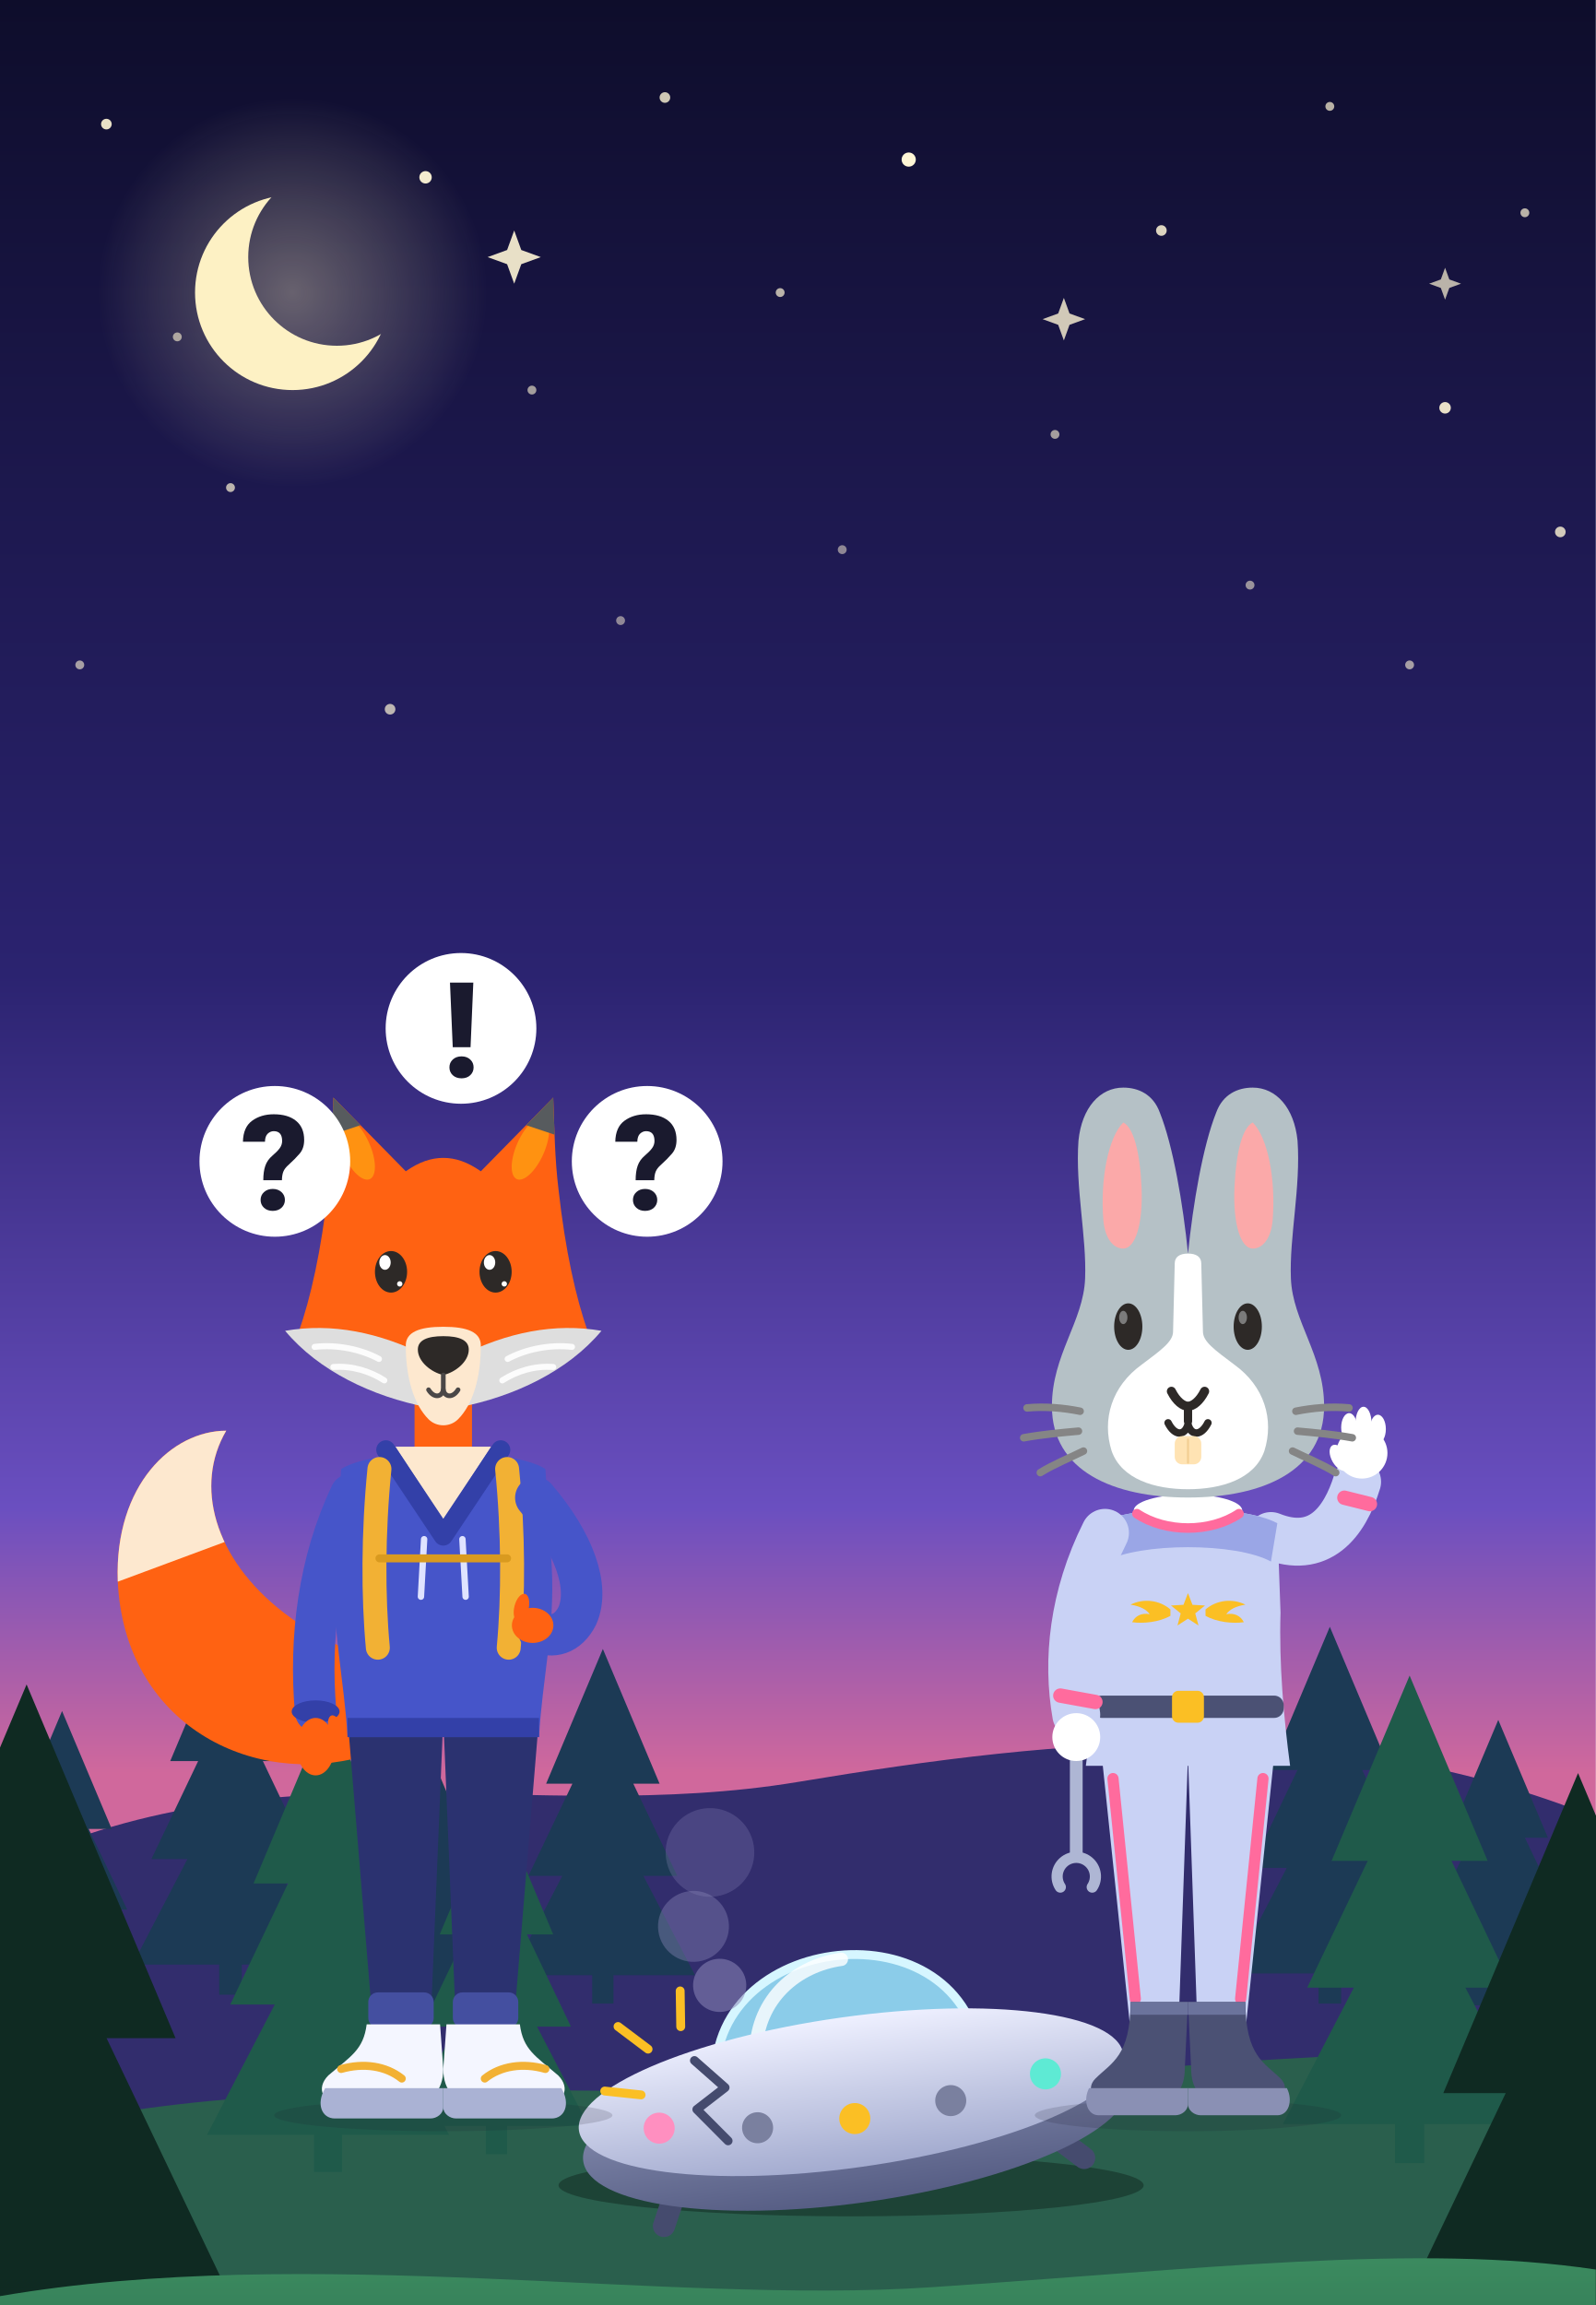
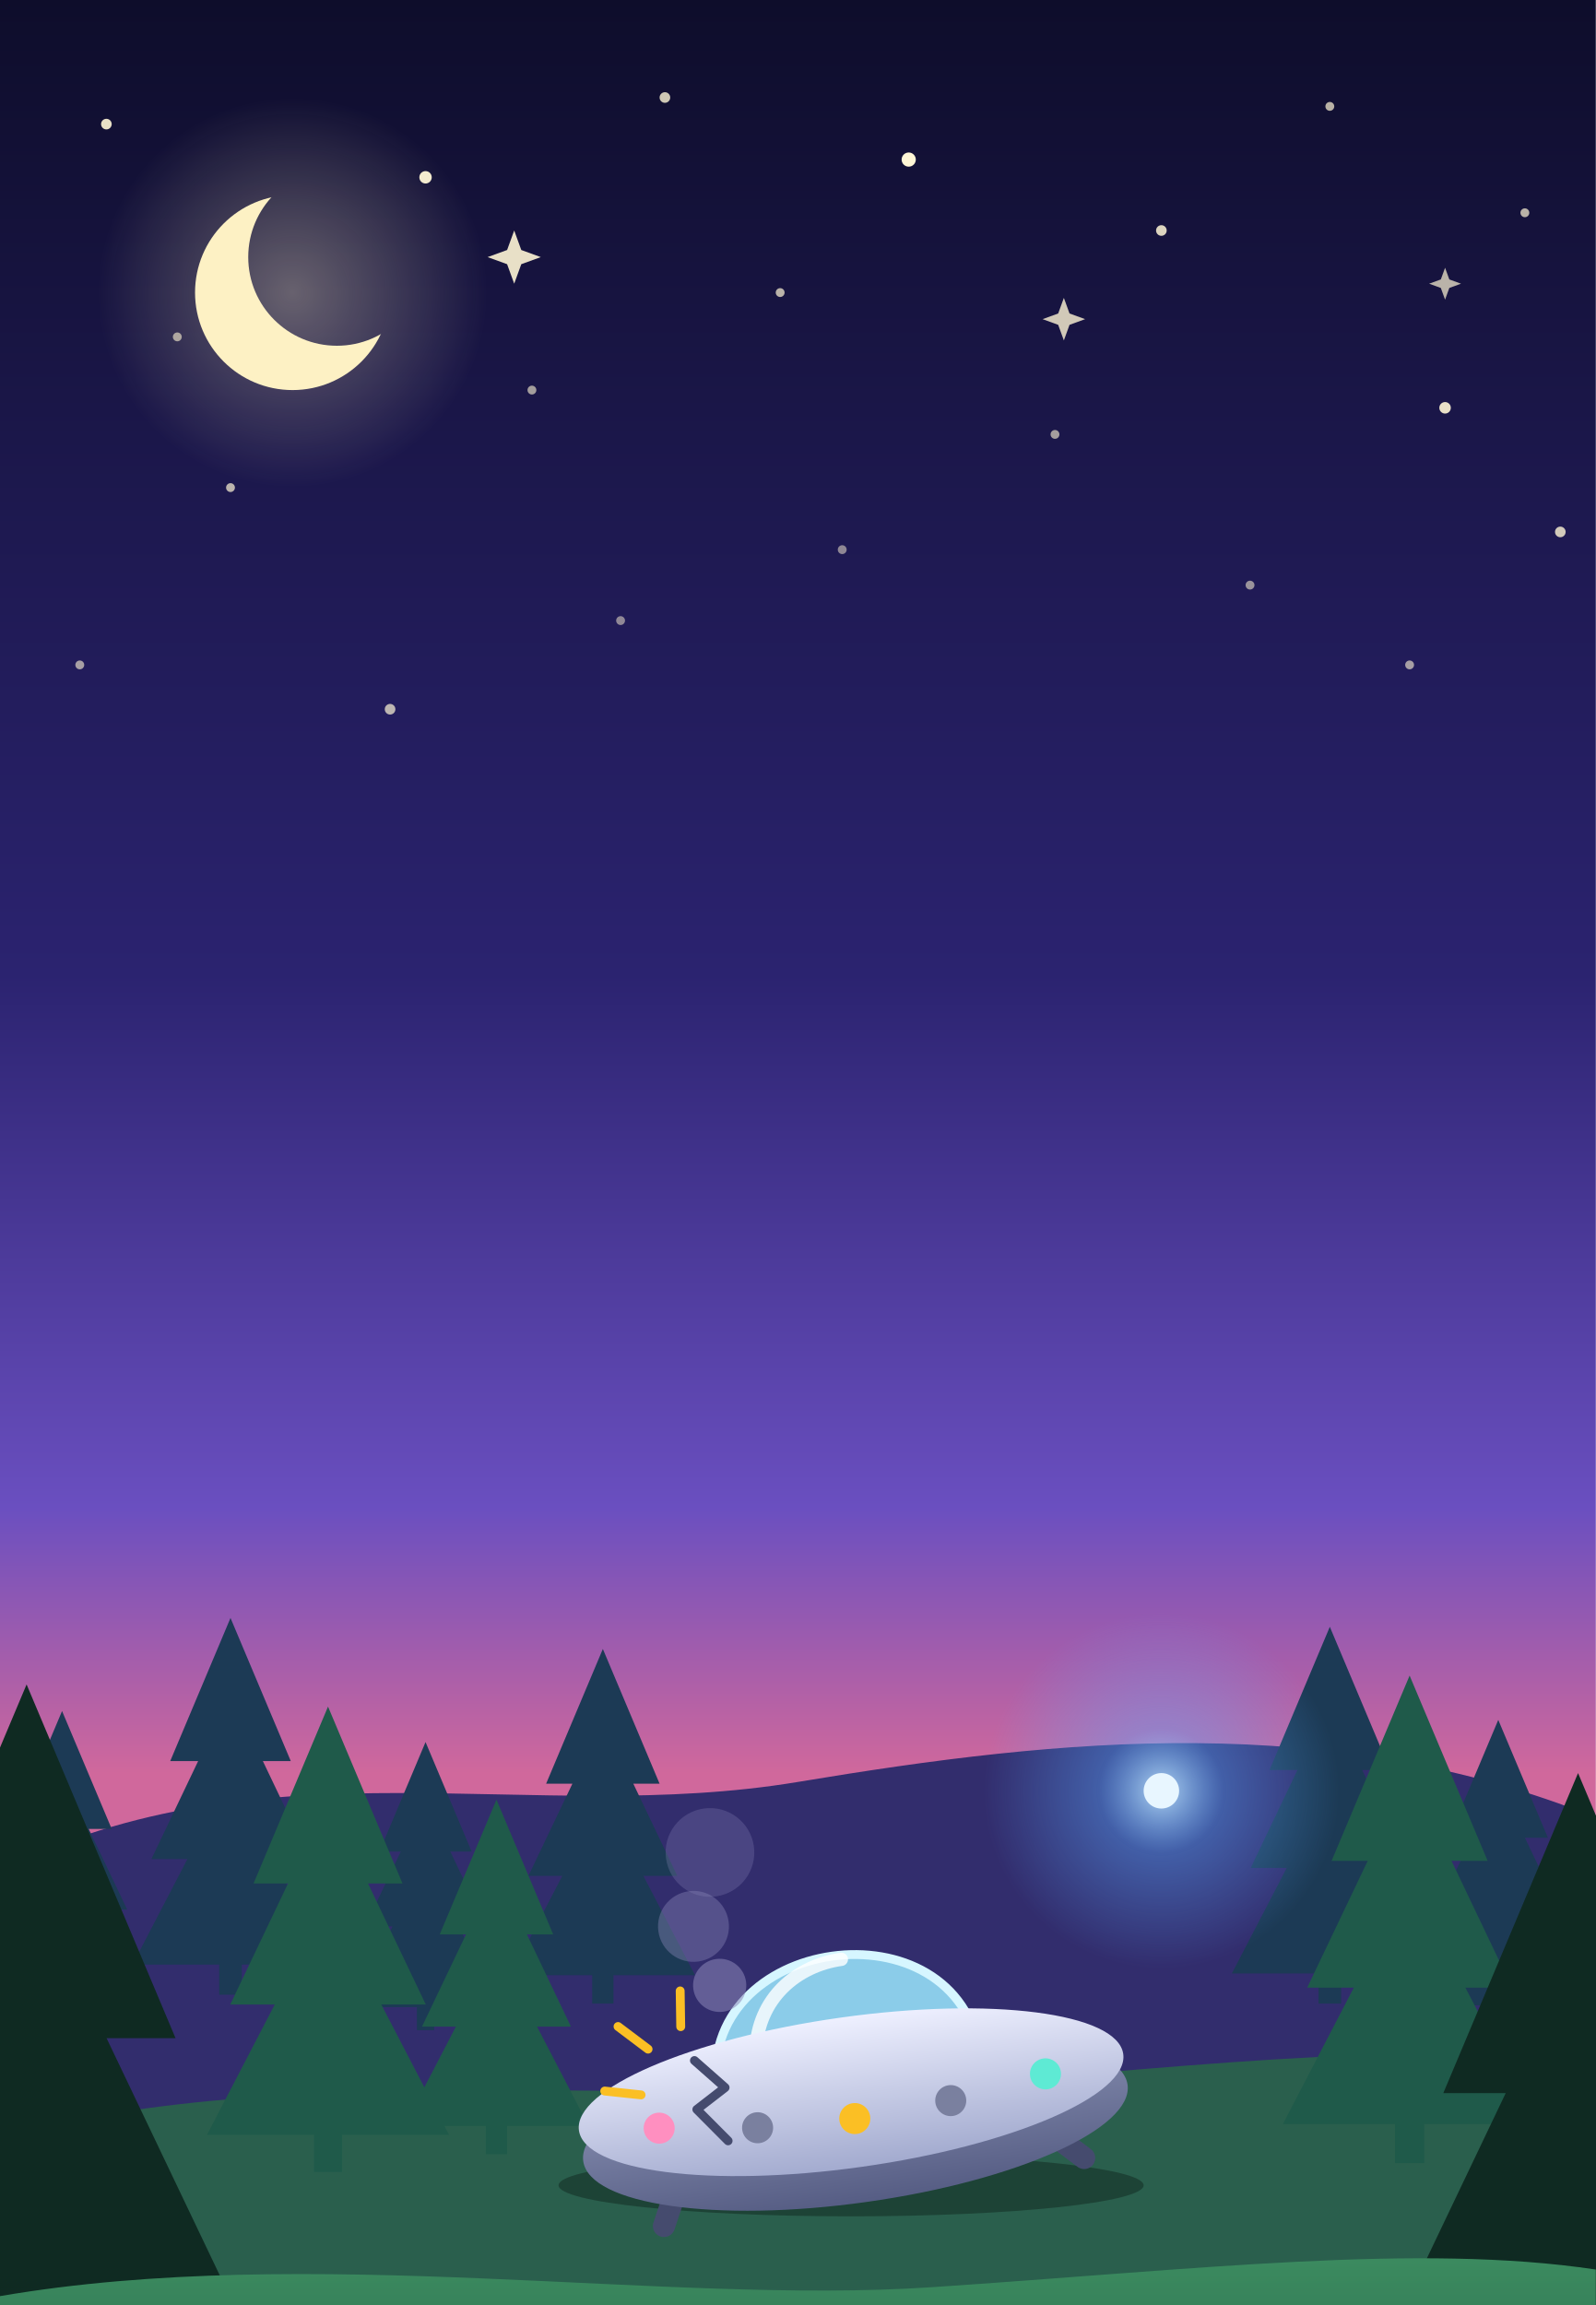
<svg xmlns="http://www.w3.org/2000/svg" viewBox="0 0 360 520" preserveAspectRatio="xMidYMax meet" role="img" aria-labelledby="ia-t">
  <style>
    #ia-scene { animation: ia-shake .6s linear 2.05s 1; }
    .ia-fall { transform-origin: 192px 312px; animation: ia-fall 1.7s cubic-bezier(.45,.1,.75,1) .4s backwards; }
    .ia-flame { opacity: 0; animation: ia-flame 2.4s ease-out .4s both; }
    .ia-shadow { animation: ia-fade .6s ease-out 1.8s backwards; }
    .ia-dust ellipse { opacity: 0; transform-box: fill-box; transform-origin: 50% 80%; animation: ia-dust 1.1s ease-out 2.1s both; }
    .ia-dust ellipse:nth-child(2) { animation-delay: 2.18s; } .ia-dust ellipse:nth-child(3) { animation-delay: 2.26s; }
    .ia-smoke { animation: ia-fade 1s ease-out 2.4s backwards, ia-float 3s ease-in-out 3.4s infinite alternate; }
    .ia-sparks { animation: ia-fade .1s linear 2.2s backwards, ia-flicker .5s steps(2, end) 2.4s infinite; }
+     .ia-lamp { animation: ia-fade 1.2s ease-out 3s backwards, ia-pulse 2.4s ease-in-out 4.2s infinite alternate; }
    .ia-crack { animation: ia-fade .1s linear 2.1s backwards; }
-     .ia-foxin { animation: ia-foxin 1.3s ease-out 3.3s backwards; }
-     .ia-foxbob { animation: ia-bob .45s ease-in-out 3.3s 3 backwards, ia-jump .4s ease-out 5.95s 1 backwards; }
-     .ia-rabin { animation: ia-rabin 1.2s ease-out 4.75s backwards; }
-     .ia-rabbob { animation: ia-bob .45s ease-in-out 4.75s 3 backwards; }
-     #rbf-arm-wave { transform-origin: 292px 382px; transform-box: view-box; animation: ia-wave .55s ease-in-out 6.1s infinite alternate; }
-     .ia-pop { transform-box: fill-box; transform-origin: 50% 90%; animation: ia-pop .4s cubic-bezier(.3,1.5,.6,1) backwards; }
    @keyframes ia-fall { 0% { transform: translate(240px,-540px) rotate(-30deg) scale(.45); } 80% { transform: translate(6px,-10px) rotate(7deg) scale(1.03); } 100% { transform: none; } }
    @keyframes ia-flame { 0% { opacity: 0; } 12% { opacity: 1; } 78% { opacity: 1; } 100% { opacity: 0; } }
    @keyframes ia-shake { 0%,100% { transform: translate(0,0); } 12% { transform: translate(-7px,5px); } 28% { transform: translate(6px,-4px); } 44% { transform: translate(-5px,3px); } 62% { transform: translate(3px,-2px); } 80% { transform: translate(-2px,1px); } }
    @keyframes ia-dust { 0% { opacity: .85; transform: scale(.25); } 100% { opacity: 0; transform: scale(2.4) translateY(-10px); } }
    @keyframes ia-fade { from { opacity: 0; } to { opacity: 1; } }
+     @keyframes ia-pulse { from { opacity: 1; } to { opacity: .55; } }
    @keyframes ia-float { from { transform: translateY(0); } to { transform: translateY(-5px); } }
    @keyframes ia-flicker { 0% { opacity: 1; } 100% { opacity: .15; } }
-     @keyframes ia-rabin { from { transform: translateX(240px); } to { transform: none; } }
-     @keyframes ia-wave { from { transform: rotate(-12deg); } to { transform: rotate(10deg); } }
-     @keyframes ia-foxin { from { transform: translateX(-230px); } to { transform: none; } }
-     @keyframes ia-bob { 0%,100% { transform: translateY(0); } 50% { transform: translateY(-5px); } }
-     @keyframes ia-jump { 0% { transform: translateY(0); } 45% { transform: translateY(-16px); } 100% { transform: translateY(0); } }
-     @keyframes ia-pop { 0% { transform: scale(0); } 100% { transform: scale(1); } }
-     @media (prefers-reduced-motion: reduce) { #ia-scene, #ia-scene * { animation: none !important; } .ia-flame, .ia-dust ellipse { opacity: 0 !important; } #ia-marks .ia-pop { transform: none; } }
+     @media (prefers-reduced-motion: reduce) { #ia-scene, #ia-scene * { animation: none !important; } .ia-flame, .ia-dust ellipse { opacity: 0 !important; } }
  </style>
  <defs>
    <linearGradient id="sky" gradientUnits="userSpaceOnUse" x1="0" y1="0" x2="0" y2="400">
      <stop offset="0" stop-color="#0e0d2b" />
      <stop offset=".55" stop-color="#2b2370" />
      <stop offset=".85" stop-color="#6a4fc0" />
      <stop offset="1" stop-color="#d0689c" />
    </linearGradient>
    <linearGradient id="meadow" gradientUnits="userSpaceOnUse" x1="0" y1="350" x2="0" y2="440">
      <stop offset="0" stop-color="#3b8a5f" />
      <stop offset="1" stop-color="#1d4a3b" />
    </linearGradient>
    <linearGradient id="hull" x1="0" y1="0" x2="0" y2="1">
      <stop offset="0" stop-color="#eef0ff" />
      <stop offset="1" stop-color="#a3abcf" />
    </linearGradient>
    <linearGradient id="hullLow" x1="0" y1="0" x2="0" y2="1">
      <stop offset="0" stop-color="#8f97b8" />
      <stop offset="1" stop-color="#565d84" />
    </linearGradient>
    <radialGradient id="moonGlow">
      <stop offset="0" stop-color="#fdf1c4" stop-opacity=".35" />
      <stop offset="1" stop-color="#fdf1c4" stop-opacity="0" />
    </radialGradient>
    <radialGradient id="glowYellow">
      <stop offset="0" stop-color="#fff3a0" stop-opacity=".8" />
      <stop offset="1" stop-color="#fff3a0" stop-opacity="0" />
    </radialGradient>
    <mask id="crescent">
      <rect width="360" height="520" fill="#fff" />
      <circle cx="76" cy="58" r="20" fill="#000" />
    </mask>
    <path id="sparkle" d="M0-6 L1.6-1.6 L6 0 L1.6 1.6 L0 6 L-1.6 1.6 L-6 0 L-1.6-1.6Z" />
    <g id="pine">
      <rect x="-3" y="-10" width="6" height="10" />
      <path d="M0-100 L16-62 L-16-62Z M0-80 L21-36 L-21-36Z M0-58 L26-8 L-26-8Z" />
    </g>
+     <radialGradient id="lampGlow">
+       <stop offset="0" stop-color="#bfe6ff" stop-opacity=".9" />
+       <stop offset=".35" stop-color="#5aa9ff" stop-opacity=".4" />
+       <stop offset="1" stop-color="#5aa9ff" stop-opacity="0" />
+     </radialGradient>
    <linearGradient id="flameGrad" gradientUnits="userSpaceOnUse" x1="200" y1="300" x2="320" y2="150">
      <stop offset="0" stop-color="#fff3a0" stop-opacity=".95" />
      <stop offset=".4" stop-color="#ff9a3c" stop-opacity=".7" />
      <stop offset="1" stop-color="#ff5a1f" stop-opacity="0" />
    </linearGradient>
  </defs>
  <g id="ia-scene">
    <rect width="360" height="520" fill="url(#sky)" />
    <g fill="#fff6d6">
      <circle cx="24" cy="28" r="1.2" opacity=".9" />
      <circle cx="52" cy="110" r="1" opacity=".7" />
      <circle cx="96" cy="40" r="1.4" opacity=".95" />
      <circle cx="120" cy="88" r="1" opacity=".6" />
      <circle cx="150" cy="22" r="1.2" opacity=".8" />
      <circle cx="176" cy="66" r="1" opacity=".7" />
      <circle cx="205" cy="36" r="1.6" />
      <circle cx="238" cy="98" r="1" opacity=".6" />
      <circle cx="262" cy="52" r="1.2" opacity=".85" />
      <circle cx="300" cy="24" r="1" opacity=".7" />
      <circle cx="326" cy="92" r="1.3" opacity=".9" />
      <circle cx="344" cy="48" r="1" opacity=".7" />
      <circle cx="18" cy="150" r="1" opacity=".6" />
      <circle cx="88" cy="160" r="1.2" opacity=".7" />
      <circle cx="140" cy="140" r="1" opacity=".5" />
      <circle cx="318" cy="150" r="1" opacity=".6" />
      <circle cx="352" cy="120" r="1.2" opacity=".8" />
      <circle cx="40" cy="76" r="1" opacity=".6" />
      <circle cx="190" cy="124" r="1" opacity=".5" />
      <circle cx="282" cy="132" r="1" opacity=".55" />
      <use href="#sparkle" transform="translate(116 58)" opacity=".9" />
      <use href="#sparkle" transform="translate(240 72) scale(.8)" opacity=".8" />
      <use href="#sparkle" transform="translate(326 64) scale(.6)" opacity=".7" />
    </g>
    <circle cx="66" cy="66" r="44" fill="url(#moonGlow)" />
    <circle cx="66" cy="66" r="22" fill="#fdf1c4" mask="url(#crescent)" />
    <g id="ia-landscape" transform="translate(0 80)">
      <g id="landscape" transform="translate(0 80)">
        <path d="M0 262 C60 232 120 252 180 242 S300 226 360 250 L360 440 L0 440Z" fill="#2a2a6b" opacity=".95" />
        <g fill="#1c3a55">
          <use href="#pine" transform="translate(14 296) scale(.7)" />
          <use href="#pine" transform="translate(52 290) scale(.85)" />
          <use href="#pine" transform="translate(96 298) scale(.65)" />
          <use href="#pine" transform="translate(136 292) scale(.8)" />
          <use href="#pine" transform="translate(300 292) scale(.85)" />
          <use href="#pine" transform="translate(338 298) scale(.7)" />
        </g>
        <path d="M0 322 C70 304 150 316 220 310 S330 300 360 308 L360 440 L0 440Z" fill="#2a5f4d" />
        <g fill="#1f5a4a">
          <use href="#pine" transform="translate(74 330) scale(1.05)" />
          <use href="#pine" transform="translate(112 326) scale(.8)" />
          <use href="#pine" transform="translate(318 328) scale(1.1)" />
        </g>
        <g fill="#0f2a22">
          <use href="#pine" transform="translate(6 430) scale(2.1)" />
          <use href="#pine" transform="translate(356 430) scale(1.9)" />
        </g>
        <ellipse class="ia-shadow" cx="192" cy="333" rx="66" ry="7" fill="#0b1a14" opacity=".4" />
        <g class="ia-fall">
          <g class="ia-flame">
            <path d="M205 296 L330 140 L352 176 L222 326Z" fill="url(#flameGrad)" />
            <path d="M196 304 L262 214" stroke="#fff3a0" stroke-width="5" stroke-linecap="round" opacity=".8" />
          </g>
          <g transform="translate(192 312) rotate(-8) scale(1.0)">
            <g stroke="#454b6e" stroke-width="5" stroke-linecap="round">
              <path d="M-40 12 L-46 24" />
              <path d="M40 12 L50 22" />
            </g>
            <ellipse cx="0" cy="7" rx="62" ry="18" fill="url(#hullLow)" />
            <path d="M-30-4 C-30-40 30-40 30-4Z" fill="#9be7ff" fill-opacity=".85" stroke="#d6f6ff" stroke-width="2" />
            <path d="M-20-12 C-18-24 -8-30 2-30" fill="none" stroke="#fff" stroke-width="3" stroke-linecap="round" opacity=".8" />
            <ellipse cx="0" cy="0" rx="62" ry="17" fill="url(#hull)" />
            <circle cx="-44" cy="2" r="3.5" fill="#ff8fc0" />
            <circle cx="-22" cy="5" r="3.5" fill="#7a809f" />
            <circle cx="0" cy="6" r="3.5" fill="#fbbf24" />
            <circle cx="22" cy="5" r="3.5" fill="#7a809f" />
            <circle cx="44" cy="2" r="3.5" fill="#5eead4" />
            <path class="ia-crack" d="M-34-12 L-28-5 L-35-1 L-29 7" fill="none" stroke="#454b6e" stroke-width="2" stroke-linecap="round" stroke-linejoin="round" />
            <g class="ia-sparks" stroke="#fbbf24" stroke-width="2" stroke-linecap="round">
              <path d="M-44-16 L-50-22" />
              <path d="M-47-6 L-55-8" />
              <path d="M-36-20 L-35-28" />
            </g>
            <g class="ia-smoke" fill="#8a86b8">
              <circle cx="-26" cy="-28" r="6" opacity=".55" />
              <circle cx="-30" cy="-42" r="8" opacity=".4" />
              <circle cx="-24" cy="-58" r="10" opacity=".28" />
            </g>
          </g>
        </g>
        <g class="ia-dust" fill="#cfc6e8">
          <ellipse cx="150" cy="338" rx="22" ry="8" />
          <ellipse cx="236" cy="338" rx="26" ry="9" />
          <ellipse cx="192" cy="344" rx="30" ry="10" />
        </g>
        <path d="M0 358 C70 346 150 360 210 356 S320 346 360 352 L360 440 L0 440Z" fill="url(#meadow)" />
        <g stroke="#4aa56f" stroke-width="2" stroke-linecap="round" fill="none">
          <path d="M30 432 q-2-10-5-14 M30 432 q0-12 1-17 M30 432 q3-9 6-12" />
          <path d="M150 428 q-2-10-5-14 M150 428 q0-12 1-17 M150 428 q3-9 6-12" />
          <path d="M232 434 q-2-10-5-14 M232 434 q0-12 1-17 M232 434 q3-9 6-12" />
          <path d="M334 430 q-2-10-5-14 M334 430 q0-12 1-17 M334 430 q3-9 6-12" />
        </g>
        <g>
          <circle cx="190" cy="418" r="3" fill="#fff" />
          <circle cx="190" cy="418" r="1.2" fill="#fbbf24" />
          <circle cx="252" cy="394" r="3" fill="#ffb8d6" />
          <circle cx="252" cy="394" r="1.2" fill="#fbbf24" />
          <circle cx="46" cy="422" r="3" fill="#ffb8d6" />
          <circle cx="46" cy="422" r="1.2" fill="#fbbf24" />
        </g>
        <g>
          <circle cx="150" cy="372" r="7" fill="url(#glowYellow)" />
          <circle cx="150" cy="372" r="1.8" fill="#fff9c4" />
          <circle cx="232" cy="384" r="7" fill="url(#glowYellow)" />
          <circle cx="232" cy="384" r="1.8" fill="#fff9c4" />
          <circle cx="182" cy="398" r="7" fill="url(#glowYellow)" />
          <circle cx="182" cy="398" r="1.8" fill="#fff9c4" />
          <circle cx="62" cy="380" r="7" fill="url(#glowYellow)" />
          <circle cx="62" cy="380" r="1.8" fill="#fff9c4" />
          <circle cx="336" cy="372" r="7" fill="url(#glowYellow)" />
          <circle cx="336" cy="372" r="1.8" fill="#fff9c4" />
        </g>
      </g>
    </g>
-     <g class="ia-foxin">
-       <g class="ia-foxbob">
-         <g transform="translate(13.6 209) scale(.36)">
-           <defs>
-             <path id="foxf-tail-shape" d="M190 520 C120 540 40 500 36 410 C34 350 70 316 104 316 C84 350 96 396 140 430 C166 450 188 456 204 462Z" />
-             <clipPath id="foxf-tail-clip">
-               <use href="#foxf-tail-shape" />
-             </clipPath>
-             <g id="foxf-shoe">
-               <path d="M192 688 H238 L240 716 C240 730 232 738 218 738 H178 C164 738 160 728 168 720 C182 708 190 704 192 688Z" fill="#f4f6ff" />
-               <path d="M166 728 H240 V740 C240 744 236 747 232 747 H172 C164 747 160 738 166 728Z" fill="#aab2d4" />
-               <path d="M176 716 C190 712 204 714 214 722" fill="none" stroke="#f2b134" stroke-width="5" stroke-linecap="round" />
-             </g>
-           </defs>
-           <ellipse id="foxf-shadow" cx="240" cy="745" rx="106" ry="10" fill="#1a1a2e" opacity=".16" />
-           <g id="foxf-tail">
-             <use href="#foxf-tail-shape" fill="#ff6212" />
-             <path d="M0 300 H140 V372 L0 424Z" fill="#fde8cf" clip-path="url(#foxf-tail-clip)" />
-           </g>
-           <g id="foxf-legs">
-             <path d="M180 496 H240 L232 690 H196Z" fill="#2b3270" />
-             <path d="M300 496 H240 L248 690 H284Z" fill="#2b3270" />
-             <rect x="193" y="668" width="41" height="22" rx="6" fill="#444fa0" />
-             <rect x="246" y="668" width="41" height="22" rx="6" fill="#444fa0" />
-             <use href="#foxf-shoe" />
-             <use href="#foxf-shoe" transform="translate(480 0) scale(-1 1)" />
-           </g>
-           <g id="foxf-arm-l">
-             <path d="M182 356 C162 398 156 446 160 492" fill="none" stroke="#4655c9" stroke-width="26" stroke-linecap="round" />
-             <ellipse cx="160" cy="492" rx="15" ry="7" fill="#3340a8" />
-             <ellipse cx="160" cy="514" rx="12" ry="18" fill="#ff6212" />
-             <ellipse cx="173" cy="504" rx="4.5" ry="10" fill="#ff6212" transform="rotate(-18 173 504)" />
-           </g>
-           <g id="foxf-torso">
-             <path d="M222 296 H258 V346 H222Z" fill="#ff6212" />
-             <path d="M176 340 C198 326 282 326 304 340 L308 402 C310 440 302 472 300 508 L180 508 C178 472 170 440 172 402Z" fill="#4655c9" />
-             <path d="M180 496 H300 V508 H180Z" fill="#3340a8" />
-             <path d="M210 326 L270 326 L240 372Z" fill="#fde8cf" />
-             <path d="M204 328 L240 382 L276 328" fill="none" stroke="#3340a8" stroke-width="12" stroke-linejoin="round" stroke-linecap="round" />
-             <g fill="none" stroke="#dfe3ff" stroke-width="4" stroke-linecap="round">
-               <path d="M228 384 L226 420" />
-               <path d="M252 384 L254 420" />
-             </g>
-             <g fill="none" stroke="#f2b134" stroke-width="15" stroke-linecap="round">
-               <path d="M200 340 C196 380 196 420 199 452" />
-               <path d="M280 340 C284 380 284 420 281 452" />
-             </g>
-             <path d="M200 396 H280" fill="none" stroke="#d99a1f" stroke-width="5" stroke-linecap="round" />
-           </g>
-           <g id="foxf-arm-r">
-             <path d="M298 358 C322 386 332 414 324 432 C318 444 308 446 300 442" fill="none" stroke="#4655c9" stroke-width="26" stroke-linecap="round" stroke-linejoin="round" />
-             <ellipse cx="296" cy="438" rx="13" ry="11" fill="#ff6212" />
-             <ellipse cx="289" cy="427" rx="4.5" ry="9" fill="#ff6212" transform="rotate(14 289 427)" />
-           </g>
-           <g id="foxf-head" transform="translate(132.5 98) scale(.42)">
-             <defs>
-               <path id="foxf-head-shape" d="M92 22 C90 70 90 110 84 160 C74 250 58 322 40 372 C84 398 134 424 192 436 L256 446 L320 436 C378 424 428 398 472 372 C454 322 438 250 428 160 C422 110 422 70 420 22 L312 132 C292 118 274 112 256 112 C238 112 220 118 200 132Z" />
-               <clipPath id="foxf-clip">
-                 <use href="#foxf-head-shape" />
-               </clipPath>
-             </defs>
-             <g id="foxf-head">
-               <use href="#foxf-head-shape" fill="#ff6212" />
-               <g id="foxf-ear-inner" fill="#ff9211">
-                 <ellipse cx="126" cy="98" rx="21" ry="50" transform="rotate(-24 126 98)" />
-                 <ellipse cx="386" cy="98" rx="21" ry="50" transform="rotate(24 386 98)" />
-               </g>
-               <g id="foxf-ear-tips" clip-path="url(#foxf-clip)" fill="#575b5e">
-                 <path d="M40 0 H200 L166 52 L70 84Z" />
-                 <path d="M472 0 H312 L346 52 L442 84Z" />
-               </g>
-             </g>
-             <g id="foxf-cheeks">
-               <path d="M20 370 C90 358 160 372 232 408 L232 484 C150 468 70 430 20 370Z" fill="#dedede" />
-               <path d="M492 370 C422 358 352 372 280 408 L280 484 C362 468 442 430 492 370Z" fill="#dedede" />
-               <g fill="none" stroke="#fff" stroke-width="9" stroke-linecap="round" opacity=".9">
-                 <path d="M64 394 C98 390 134 398 160 412" />
-                 <path d="M92 424 C120 422 146 430 168 444" />
-                 <path d="M448 394 C414 390 378 398 352 412" />
-                 <path d="M420 424 C392 422 366 430 344 444" />
-               </g>
-             </g>
-             <path id="foxf-muzzle" d="M200 392 C200 440 212 480 234 502 C246 514 266 514 278 502 C300 480 312 440 312 392 C312 372 292 364 256 364 C220 364 200 372 200 392Z" fill="#fde8cf" />
-             <g id="foxf-eyes" fill="#2d2927">
-               <ellipse cx="178" cy="282" rx="24" ry="31" />
-               <ellipse cx="334" cy="282" rx="24" ry="31" />
-               <g fill="#fff">
-                 <ellipse cx="169" cy="268" rx="8.5" ry="11" />
-                 <circle cx="191" cy="300" r="4" />
-                 <ellipse cx="325" cy="268" rx="8.5" ry="11" />
-                 <circle cx="347" cy="300" r="4" />
-               </g>
-             </g>
-             <path id="foxf-nose" d="M218 398 C218 384 232 378 256 378 C280 378 294 384 294 398 C294 416 274 432 256 436 C238 432 218 416 218 398Z" fill="#2d2927" />
-             <g id="foxf-mouth" fill="none" stroke="#4a4747" stroke-width="7" stroke-linecap="round" stroke-linejoin="round">
-               <path d="M256 436 L256 458" />
-               <path d="M234 458 C242 471 254 469 256 458 C258 469 270 471 278 458" />
-             </g>
-           </g>
-         </g>
-       </g>
-     </g>
-     <g class="ia-rabin">
-       <g class="ia-rabbob">
-         <g transform="translate(181.6 209) scale(.36)">
-           <defs>
-             <g id="rbf-boot">
-               <path d="M204 674 H240 L238 716 C238 728 232 736 222 736 H190 C180 736 176 728 182 722 C192 712 204 708 204 674Z" fill="#4b5174" />
-               <path d="M178 728 H240 V738 C240 742 236 745 232 745 H184 C177 745 174 736 178 728Z" fill="#8a90b4" />
-               <rect x="204" y="674" width="36" height="8" fill="#6b739c" />
-             </g>
-           </defs>
-           <ellipse id="rbf-shadow" cx="240" cy="745" rx="96" ry="10" fill="#1a1a2e" opacity=".16" />
-           <g id="rbf-legs">
-             <path d="M186 520 H240 L234 692 H204Z" fill="#c9d2f5" />
-             <path d="M294 520 H240 L246 692 H276Z" fill="#c9d2f5" />
-             <g fill="none" stroke="#ff6b9d" stroke-width="7" stroke-linecap="round">
-               <path d="M193 534 L207 672" />
-               <path d="M287 534 L273 672" />
-             </g>
-             <use href="#rbf-boot" />
-             <use href="#rbf-boot" transform="translate(480 0) scale(-1 1)" />
-           </g>
-           <g id="rbf-arm-wave">
-             <path d="M292 382 C322 394 338 374 346 348" fill="none" stroke="#c9d2f5" stroke-width="30" stroke-linecap="round" />
-             <path d="M338 358 L354 362" stroke="#ff6b9d" stroke-width="9" stroke-linecap="round" />
-             <circle cx="349" cy="330" r="16" fill="#fff" />
-             <g fill="#fff">
-               <ellipse cx="341" cy="314" rx="5" ry="9" />
-               <ellipse cx="350" cy="311" rx="5" ry="10" />
-               <ellipse cx="359" cy="315" rx="5" ry="9" />
-               <ellipse cx="335" cy="333" rx="5" ry="9" transform="rotate(-30 335 333)" />
-             </g>
-           </g>
-           <g id="rbf-torso">
-             <path d="M184 374 C206 362 274 362 296 374 L298 430 C297 462 300 496 304 526 L176 526 C180 496 183 462 182 430Z" fill="#c9d2f5" />
-             <path d="M184 374 C206 362 274 362 296 374 L292 398 C270 386 210 386 188 398Z" fill="#9aa6e6" />
-             <g id="rbf-pilot-badge" transform="translate(240 428)" fill="#fbbf24">
-               <path d="M-11 0 C-18 -6 -28 -7 -36 -3 C-30 -2 -26 0 -24 3 C-29 2 -33 4 -35 8 C-28 9 -18 8 -11 4Z" />
-               <path d="M11 0 C18 -6 28 -7 36 -3 C30 -2 26 0 24 3 C29 2 33 4 35 8 C28 9 18 8 11 4Z" />
-               <path transform="translate(0 1) scale(1.6)" d="M0 -7 L1.76 -2.43 L6.66 -2.16 L2.85 .93 L4.11 5.66 L0 3 L-4.11 5.66 L-2.85 .93 L-6.66 -2.16 L-1.76 -2.43Z" />
-             </g>
-             <rect x="180" y="482" width="120" height="14" rx="6" fill="#4b5174" />
-             <rect x="230" y="479" width="20" height="20" rx="4" fill="#fbbf24" />
-             <ellipse cx="240" cy="366" rx="34" ry="10" fill="#fff" />
-             <path d="M208 368 C226 380 254 380 272 368" fill="none" stroke="#ff6b9d" stroke-width="6" stroke-linecap="round" />
-           </g>
-           <g id="rbf-arm-wrench">
-             <rect x="166" y="500" width="8" height="86" rx="4" fill="#aeb6d4" />
-             <path d="M160 602 A12 12 0 1 1 180 602" fill="none" stroke="#aeb6d4" stroke-width="7" stroke-linecap="round" />
-             <path d="M188 380 C168 420 164 460 170 494" fill="none" stroke="#c9d2f5" stroke-width="30" stroke-linecap="round" />
-             <path d="M160 482 L182 486" stroke="#ff6b9d" stroke-width="9" stroke-linecap="round" />
-             <circle cx="170" cy="508" r="15" fill="#fff" />
-           </g>
-           <g id="rbf-head" transform="translate(106.9 95.8) scale(.52)">
-             <path id="rbf-head" fill="#b5c1c6" d="M256 210 C250 150 238 80 222 40 C214 18 196 10 178 10 C150 10 128 34 124 74 C120 130 134 190 132 240 C130 292 92 332 92 394 C92 472 166 504 256 504 C346 504 420 472 420 394 C420 332 382 292 380 240 C378 190 392 130 388 74 C384 34 362 10 334 10 C316 10 298 18 290 40 C274 80 262 150 256 210Z" />
-             <g id="rbf-ear-inner" fill="#fba9a9">
-               <path d="M178 52 C160 70 150 120 154 170 C156 192 166 204 178 204 C192 204 202 176 200 130 C198 86 190 58 178 52Z" />
-               <path d="M334 52 C352 70 362 120 358 170 C356 192 346 204 334 204 C320 204 310 176 312 130 C314 86 322 58 334 52Z" />
-             </g>
-             <path id="rbf-blaze" fill="#fff" d="M240 222 C240 214 246 210 256 210 C266 210 272 214 272 222 L274 304 C274 316 288 326 312 344 C348 370 360 410 348 448 C336 482 296 494 256 494 C216 494 176 482 164 448 C152 410 164 370 200 344 C224 326 238 316 238 304Z" />
-             <g id="rbf-eyes" fill="#2d2927">
-               <ellipse cx="184" cy="298" rx="17" ry="28" />
-               <ellipse cx="328" cy="298" rx="17" ry="28" />
-               <g fill="#7b7b7b">
-                 <ellipse cx="178" cy="287" rx="5" ry="8" />
-                 <ellipse cx="322" cy="287" rx="5" ry="8" />
-               </g>
-             </g>
-             <g id="rbf-whiskers" fill="none" stroke="#858585" stroke-width="9" stroke-linecap="round">
-               <path d="M126 400 C106 396 84 394 62 396" />
-               <path d="M124 424 C102 426 80 428 58 432" />
-               <path d="M130 448 C114 456 94 464 78 474" />
-               <path d="M386 400 C406 396 428 394 450 396" />
-               <path d="M388 424 C410 426 432 428 454 432" />
-               <path d="M382 448 C398 456 418 464 434 474" />
-             </g>
-             <g id="rbf-mouth">
-               <path d="M236 376 C242 388 250 394 256 394 C262 394 270 388 276 376" fill="none" stroke="#2d2927" stroke-width="11" stroke-linecap="round" />
-               <path d="M256 394 L256 412" stroke="#2d2927" stroke-width="10" stroke-linecap="round" />
-               <path d="M232 414 C240 430 252 430 256 416 C260 430 272 430 280 414" fill="none" stroke="#2d2927" stroke-width="9" stroke-linecap="round" stroke-linejoin="round" />
-               <rect x="240" y="430" width="32" height="34" rx="9" fill="#ffe3b3" />
-               <path d="M256 434 V462" stroke="#f3cf93" stroke-width="2.5" stroke-linecap="round" />
-             </g>
-           </g>
-         </g>
-       </g>
-     </g>
-     <g id="ia-marks">
-       <g class="ia-pop" style="animation-delay:6.0s">
-         <circle cx="62" cy="262" r="17" fill="#fff" />
-         <text x="62" y="273" text-anchor="middle" font-family="-apple-system,BlinkMacSystemFont,'Segoe UI',Roboto,Arial,sans-serif" font-size="30" font-weight="900" fill="#1a1a2e">?</text>
-       </g>
-       <g class="ia-pop" style="animation-delay:6.3s">
-         <circle cx="104" cy="232" r="17" fill="#fff" />
-         <text x="104" y="243" text-anchor="middle" font-family="-apple-system,BlinkMacSystemFont,'Segoe UI',Roboto,Arial,sans-serif" font-size="30" font-weight="900" fill="#1a1a2e">!</text>
-       </g>
-       <g class="ia-pop" style="animation-delay:6.6s">
-         <circle cx="146" cy="262" r="17" fill="#fff" />
-         <text x="146" y="273" text-anchor="middle" font-family="-apple-system,BlinkMacSystemFont,'Segoe UI',Roboto,Arial,sans-serif" font-size="30" font-weight="900" fill="#1a1a2e">?</text>
-       </g>
+     <g class="ia-lamp">
+       <circle cx="262" cy="404" r="40" fill="url(#lampGlow)" />
+       <circle cx="262" cy="404" r="4" fill="#e8f6ff" />
    </g>
  </g>
</svg>
